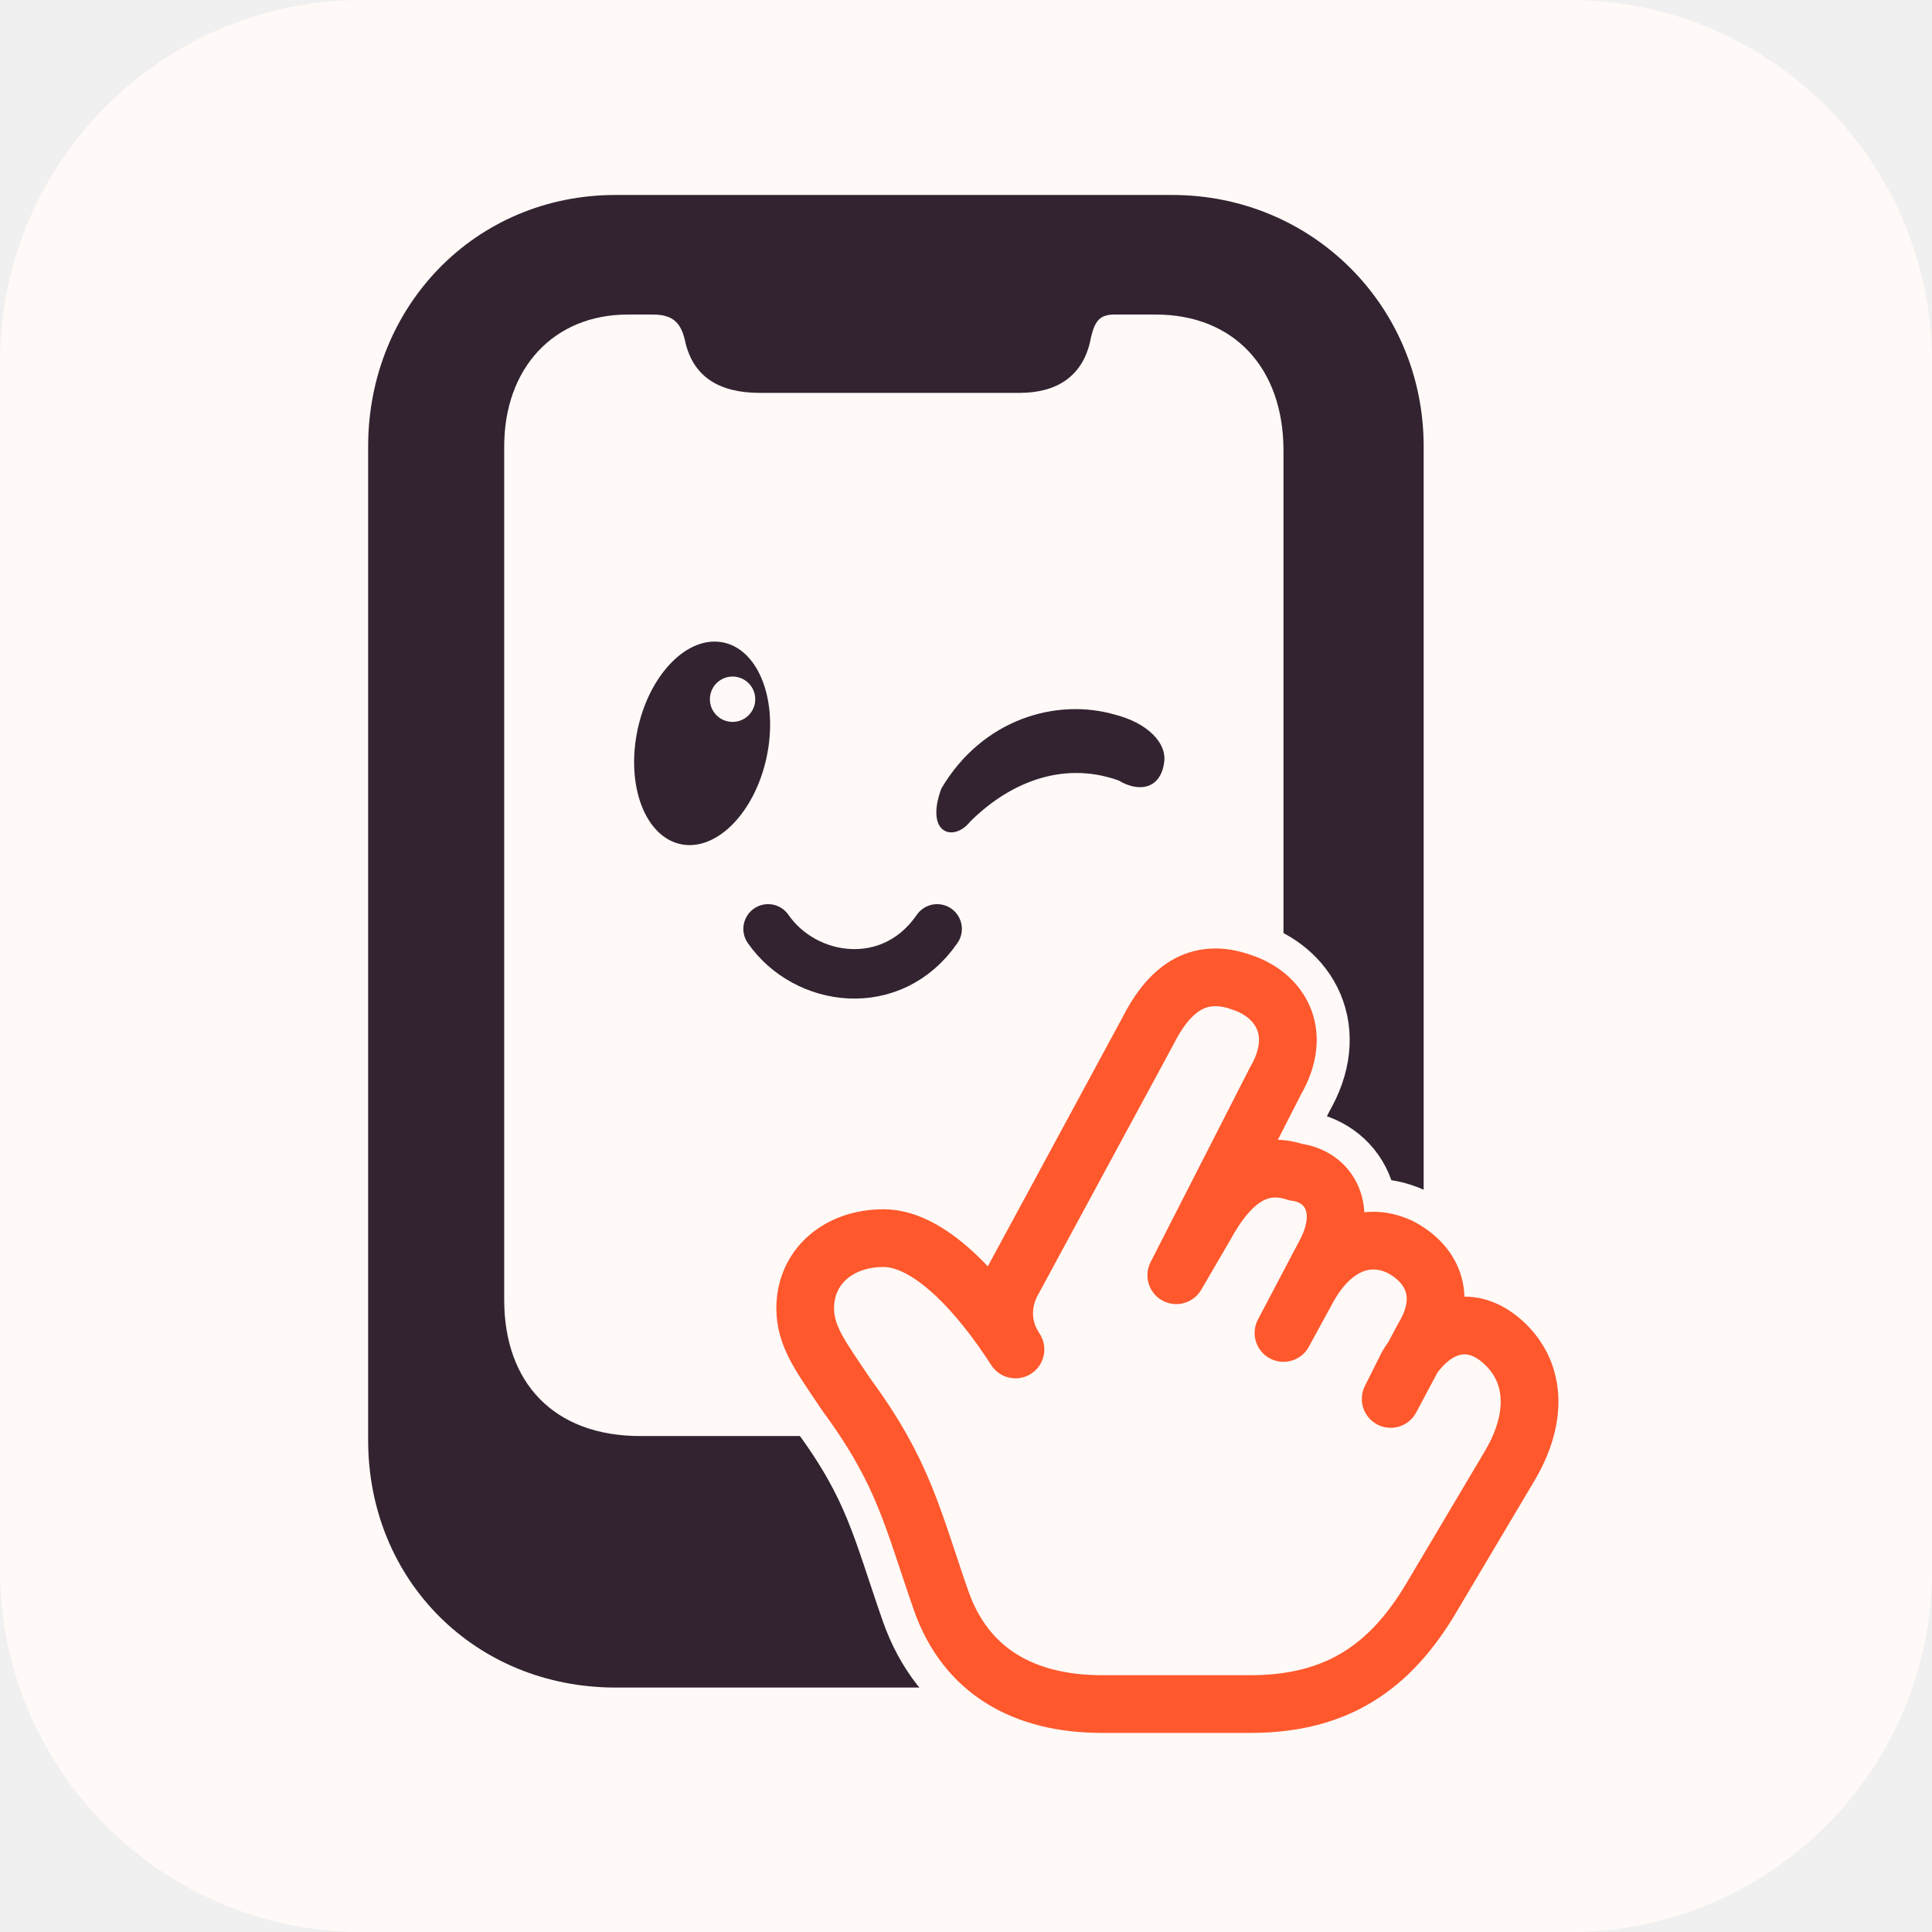
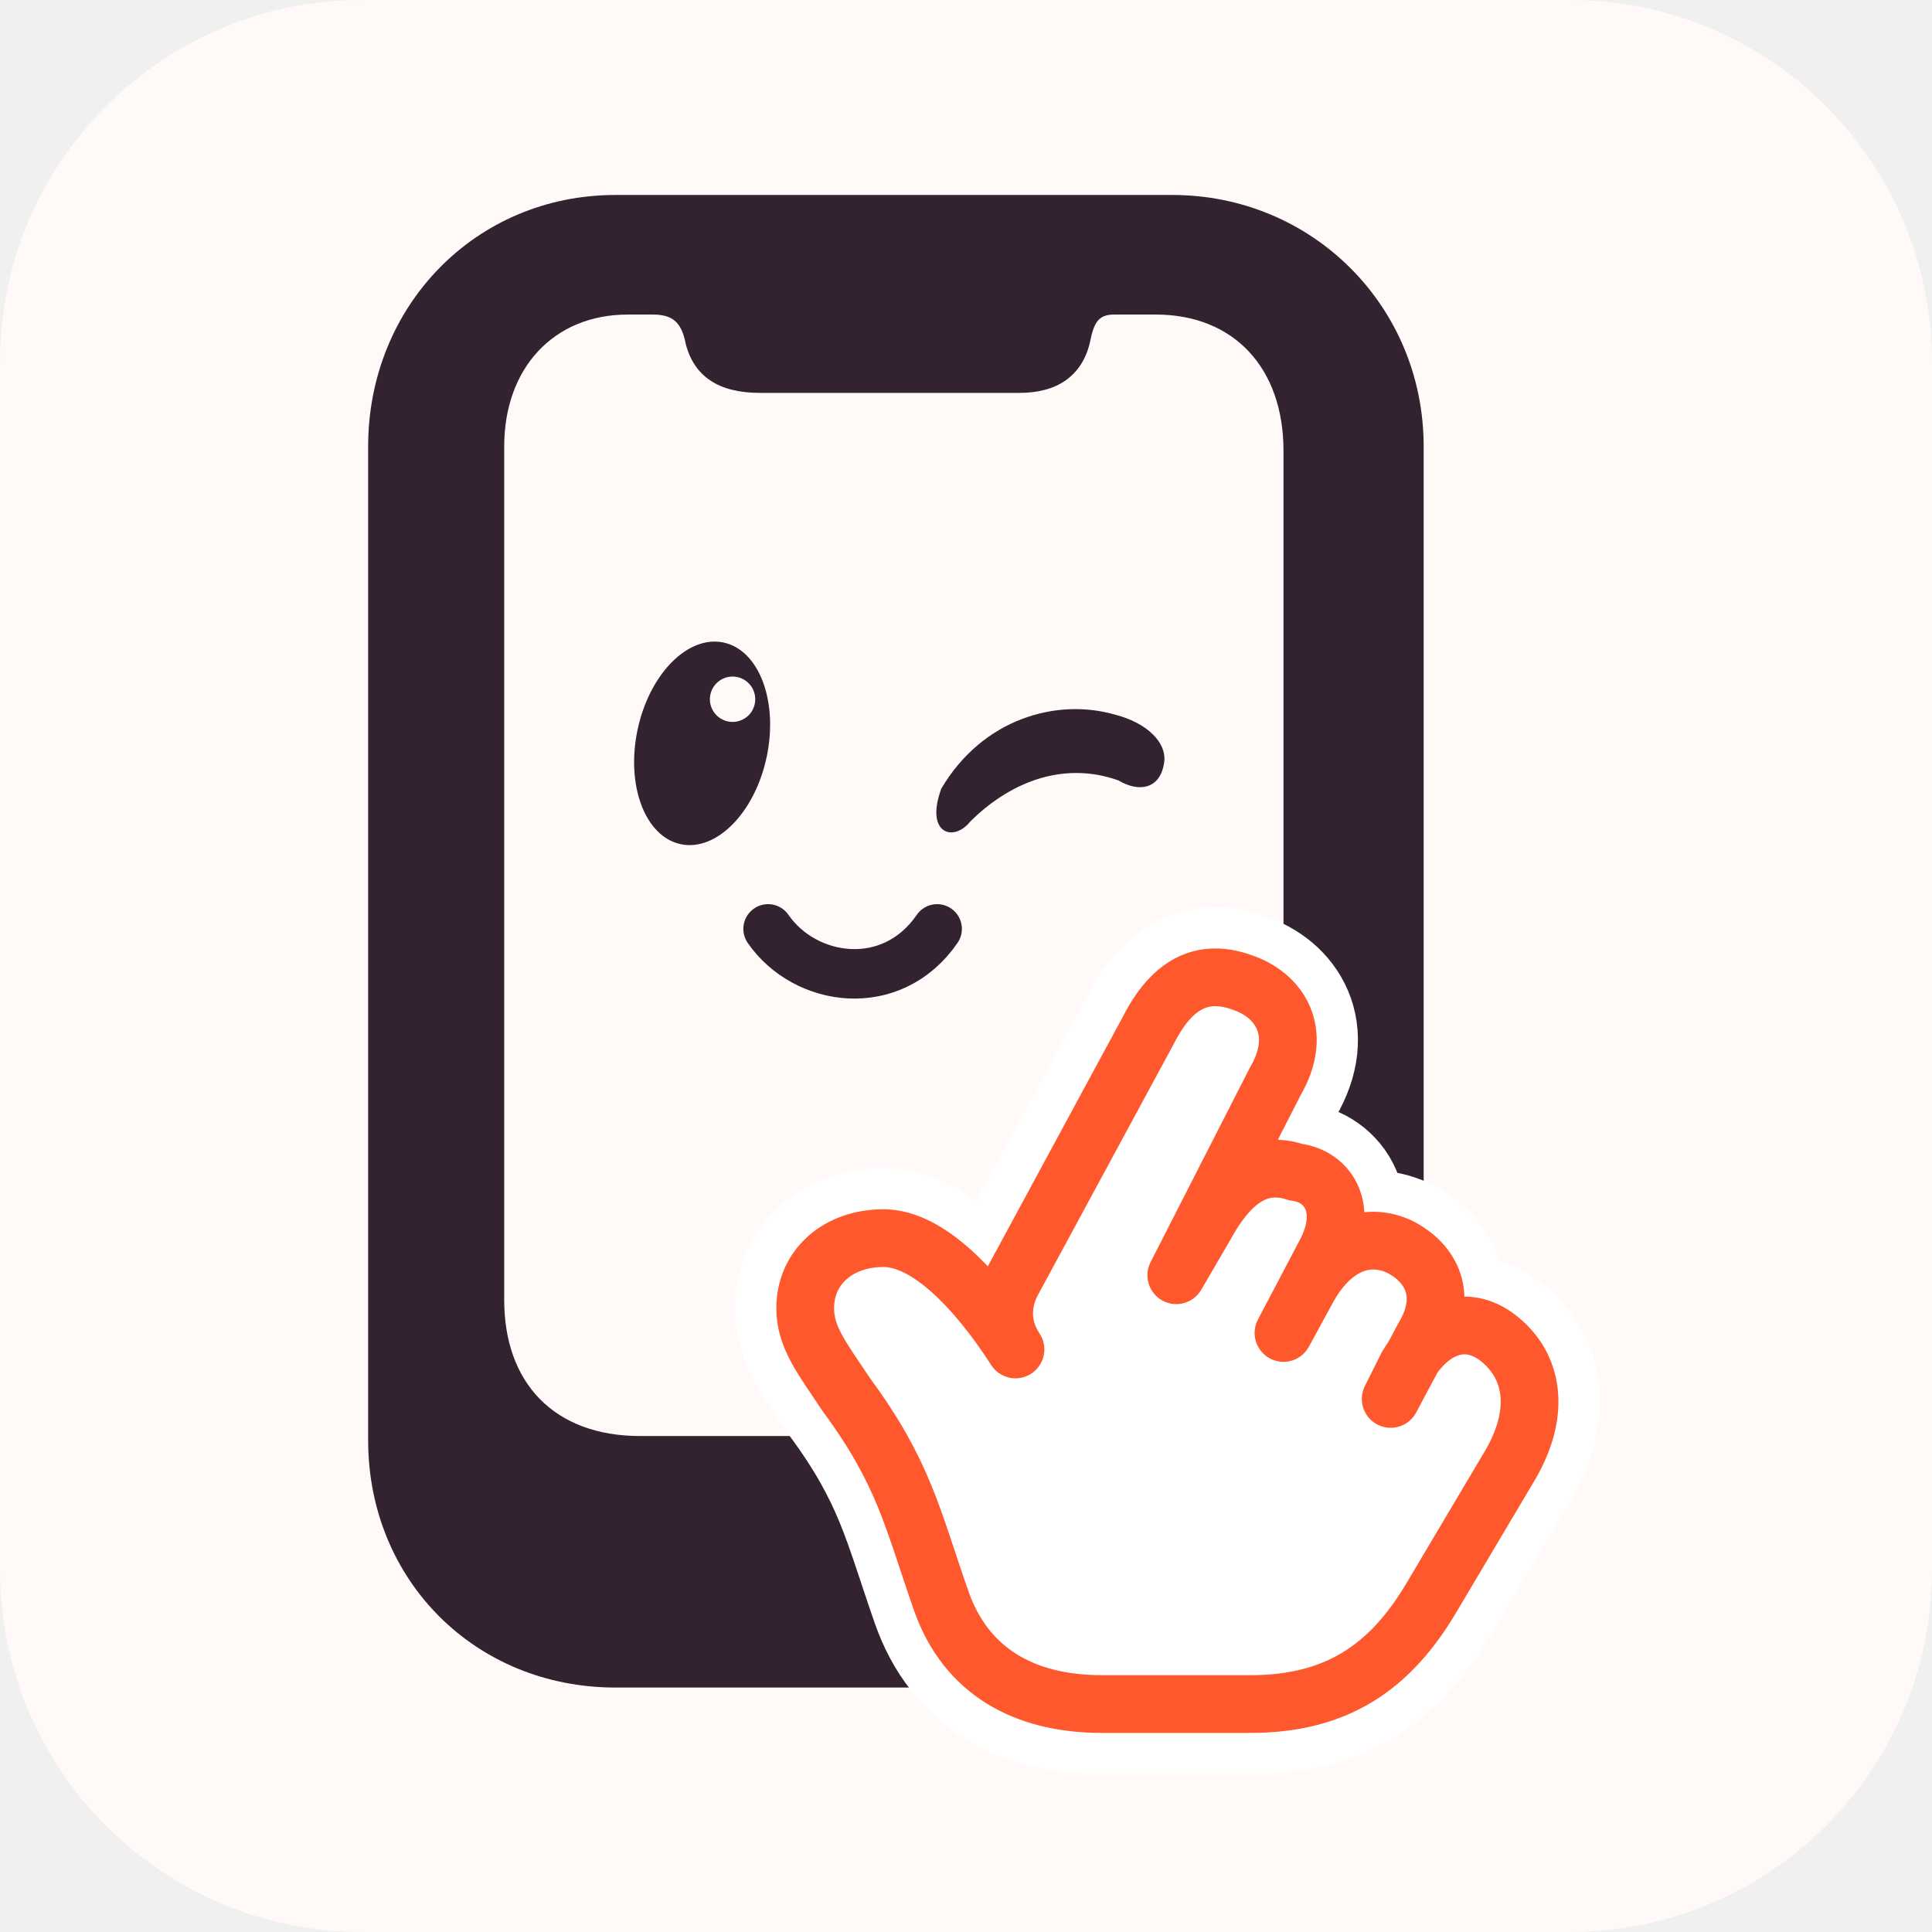
<svg xmlns="http://www.w3.org/2000/svg" width="512" height="512" viewBox="0 0 512 512">
  <rect width="512" height="512" rx="96" fill="#fffaf7" />
  <svg x="32" y="32" width="448" height="448" viewBox="128 58 410 410">
    <defs>
      <path id="hand-contour" d="M345 356       C336 342 324 329 313 329       C302 329 294 336 294 346       C294 353 298 358 304 367       C318 386 320 397 327 417       C333 434 347 442 366 442       H402       C423 442 436 433 446 416       L465 384       C472 372 471 361 463 354       C455 347 446 350 440 360       L436 368       L444 353       C450 343 446 335 438 331       C429 327 421 332 416 341       L410 352       L420 333       C426 322 421 314 413 313       C404 310 397 315 391 326       L384 338       L408 291       C415 279 409 270 400 267       C389 263 382 269 377 279       L344 340       C342 344 341 350 345 356 Z" />
-       <mask id="hand-clearance" maskUnits="userSpaceOnUse" x="128" y="58" width="410" height="410">
-         <rect x="128" y="58" width="410" height="410" fill="white" />
-         <use href="#hand-contour" fill="black" stroke="black" stroke-width="30" stroke-linecap="round" stroke-linejoin="round" />
-       </mask>
      <mask id="eye-highlight" maskUnits="userSpaceOnUse" x="246" y="178" width="46" height="64">
        <rect x="246" y="178" width="46" height="64" fill="white" />
        <circle cx="274" cy="197" r="5.5" fill="black" />
      </mask>
    </defs>
-     <g id="phone" fill="#332330" mask="url(#hand-clearance)">
+     <g id="phone" fill="#332330">
      <path id="phone-frame" fill-rule="evenodd" d="M248 76 H383 C417 76 444 103 444 137 V377 C444 411 417 438 383 438 H248 C214 438 188 412 188 378 V137 C188 103 214 76 248 76 Z       M251 105 C233 105 221 118 221 137 V344 C221 364 233 377 254 377 H378 C398 377 410 364 410 344 V138 C410 118 398 105 379 105 H369 C365 105 364 107 363 112 C361 120 355 124 346 124 H283 C273 124 267 120 265 112 C264 107 262 105 257 105 Z" />
    </g>
    <g id="expression" fill="#332330">
      <ellipse id="open-eye" cx="269" cy="209" rx="16" ry="25" transform="rotate(12 269 209)" mask="url(#eye-highlight)" />
      <path id="wink-eye" d="M327 220 C337 203 355 198 369 202 C377 204 382 209 381 214 C380 220 375 221 370 218 C356 213 343 219 334 228 C330 233 323 231 327 220 Z" />
      <path id="smile" d="M285 254 C294 267 315 270 326 254" fill="none" stroke="#332330" stroke-width="12" stroke-linecap="round" />
    </g>
-     <g id="hand" fill="none" stroke="#ff582d" stroke-width="14" stroke-linecap="round" stroke-linejoin="round">
-       <use href="#hand-contour" />
+     <g id="hand" stroke-linecap="round" stroke-linejoin="round">
+       <use href="#hand-contour" fill="#fff" stroke="#fff" stroke-width="34" />
+       <use href="#hand-contour" fill="none" stroke="#ff582d" stroke-width="14" />
    </g>
  </svg>
</svg>
